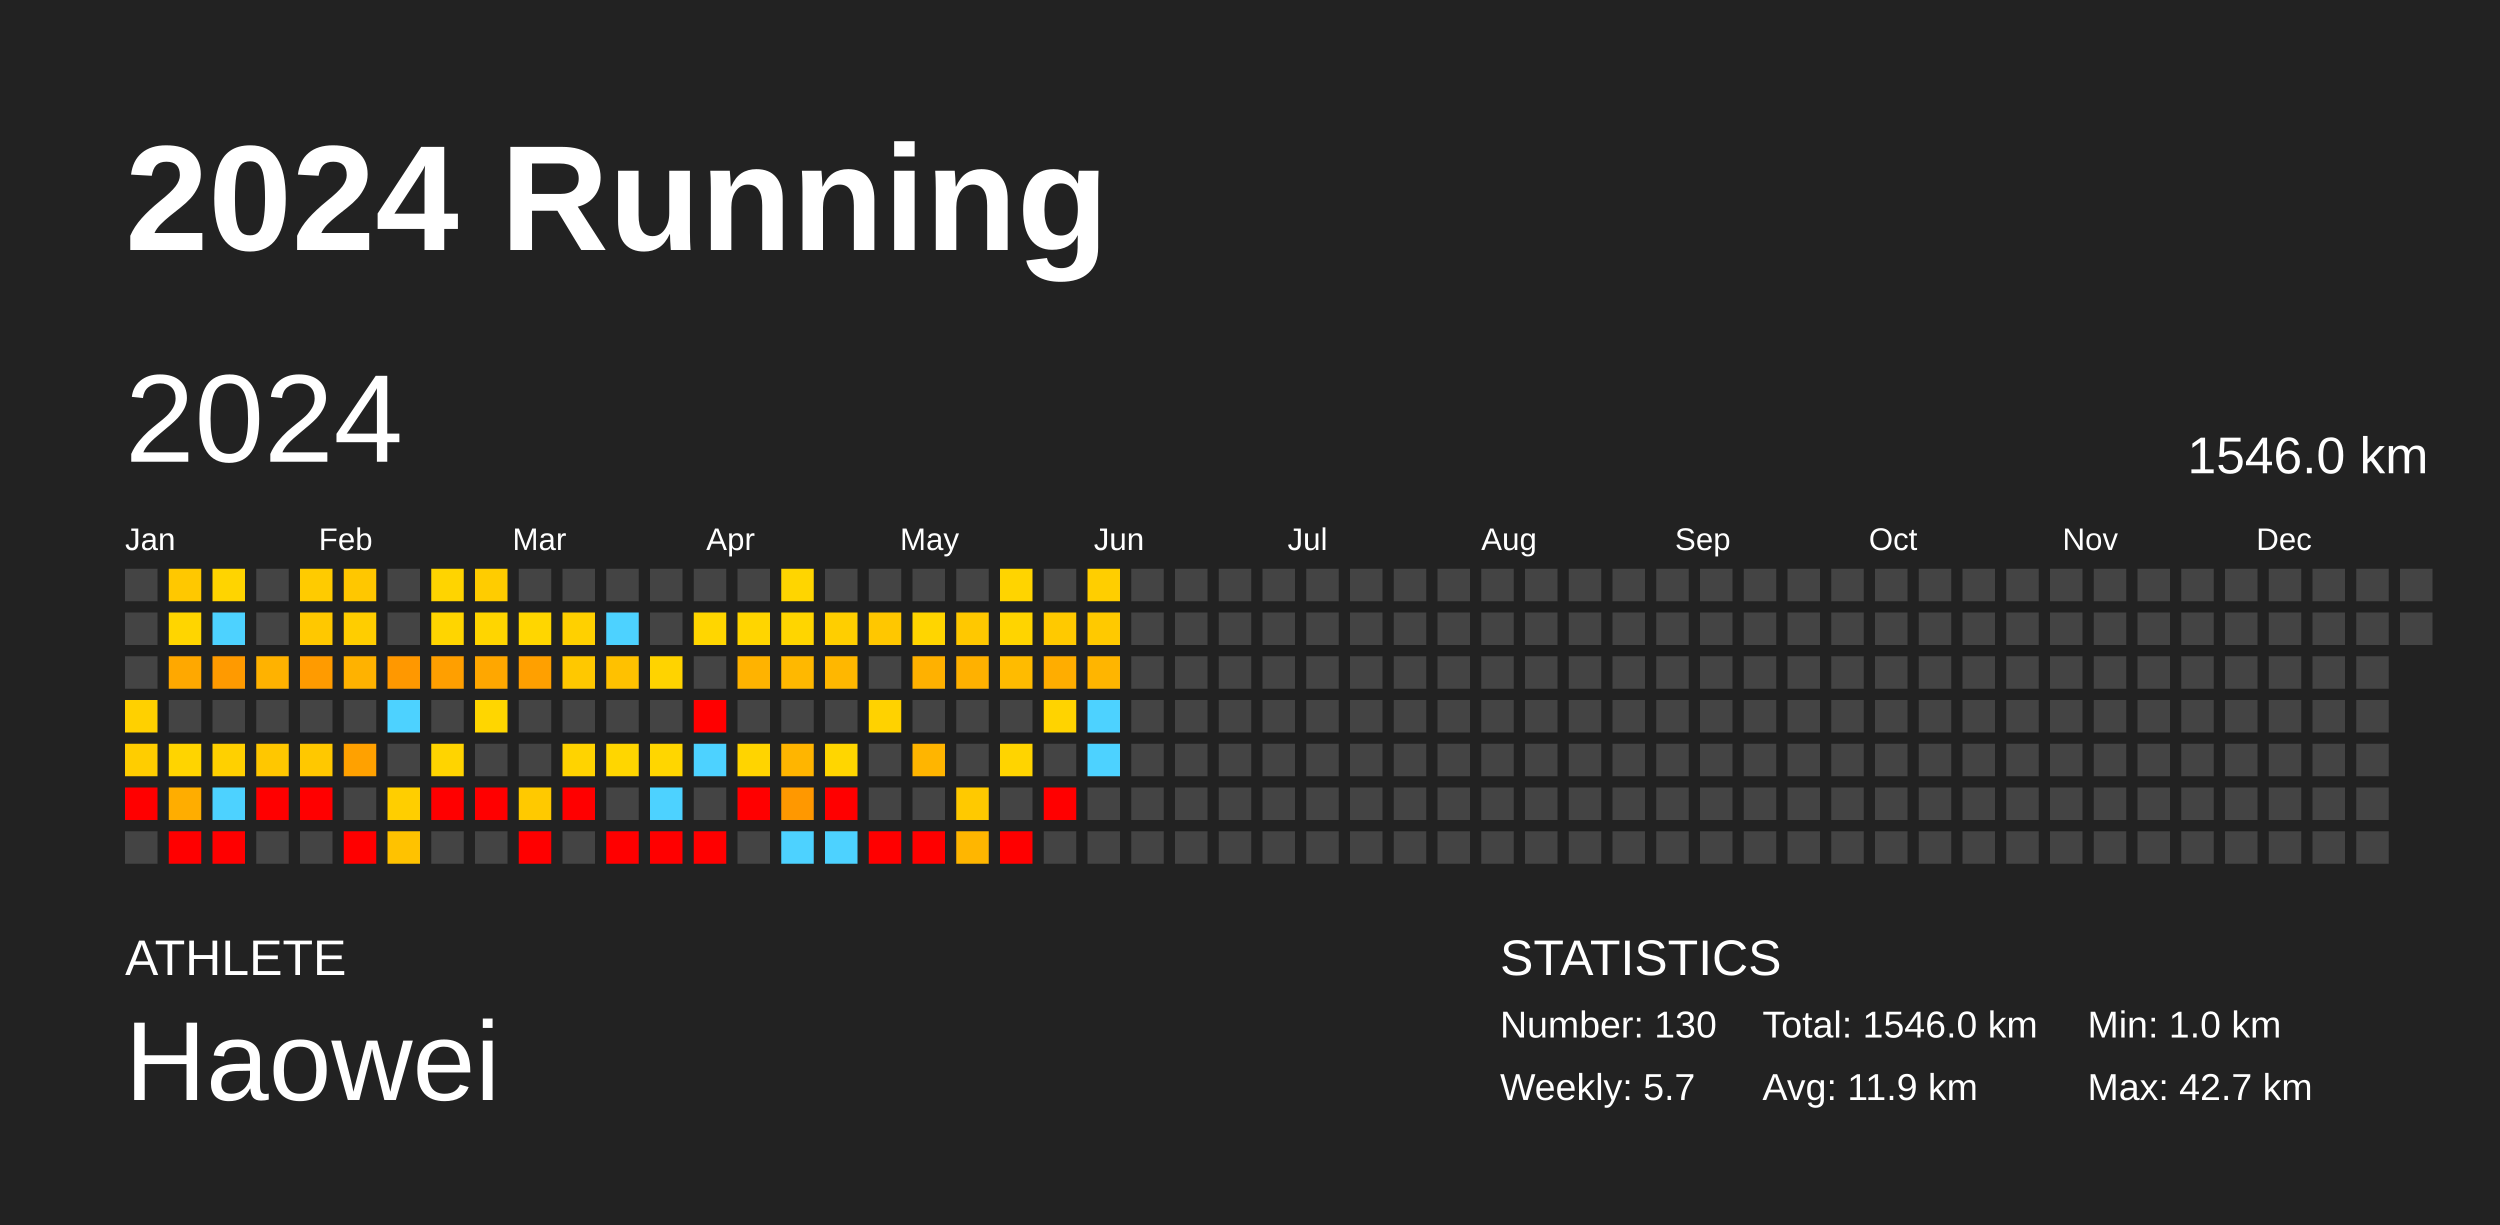
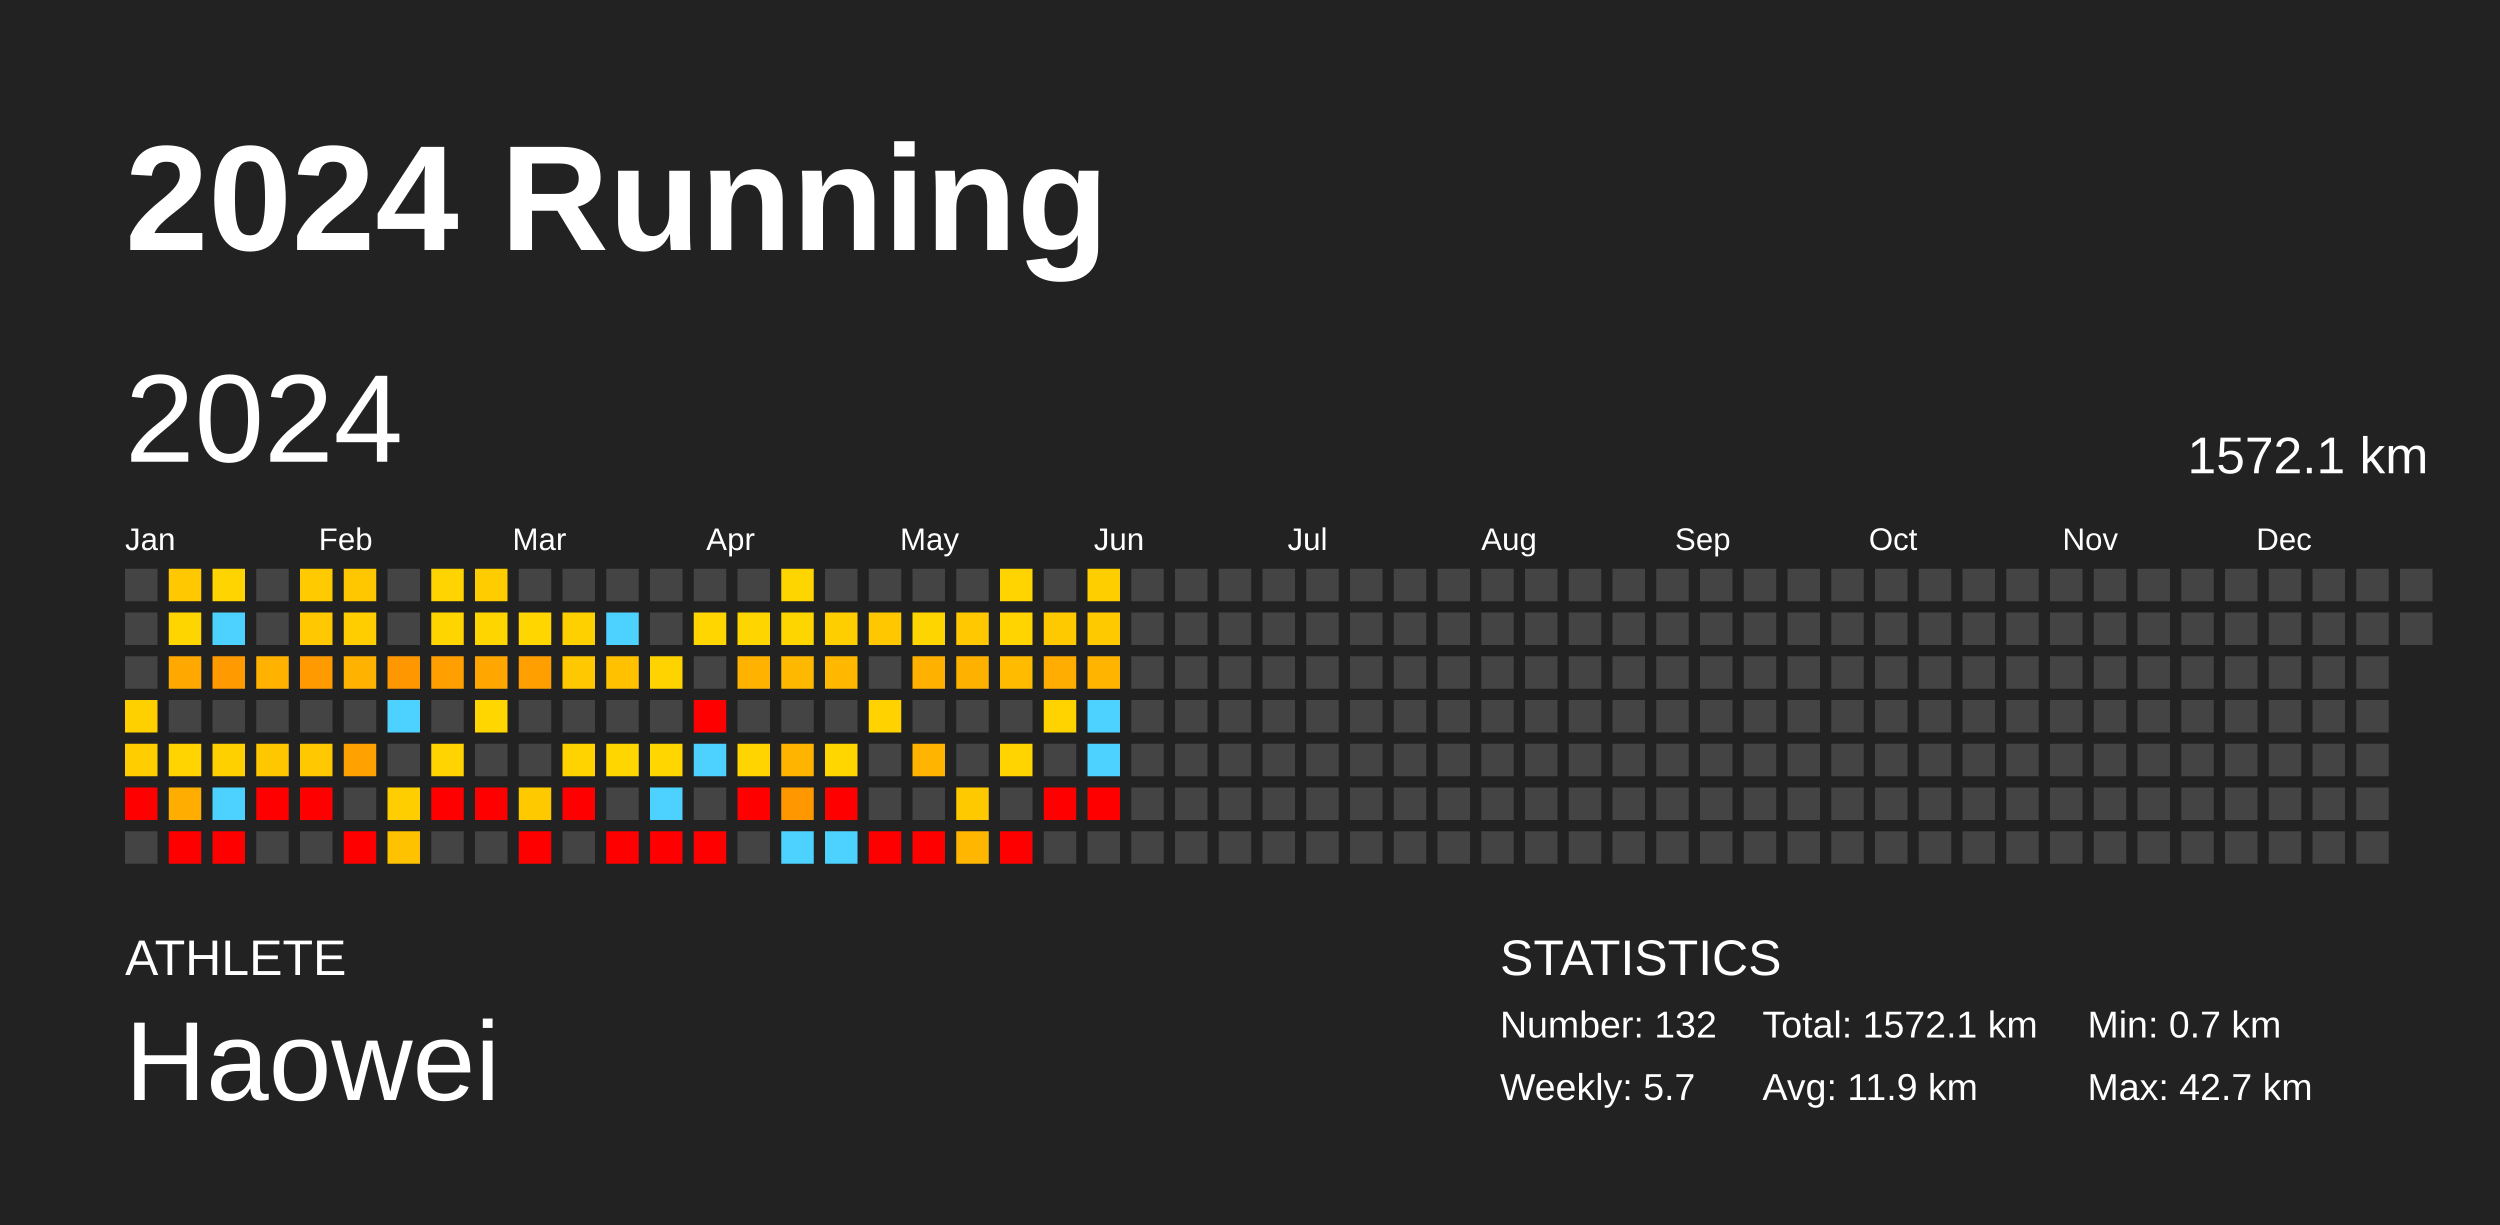
<svg xmlns="http://www.w3.org/2000/svg" baseProfile="full" height="98mm" version="1.1" viewBox="0,0,200,98" width="200mm">
  <defs />
  <rect fill="#222222" height="98" width="200" x="0" y="0" />
  <text fill="#FFFFFF" style="font-size:12px; font-family:Arial; font-weight:bold;" x="10" y="20">2024 Running</text>
  <text fill="#FFFFFF" style="font-size:4px; font-family:Arial" x="10" y="78">ATHLETE</text>
  <text fill="#FFFFFF" style="font-size:9px; font-family:Arial" x="10" y="88">Haowei</text>
  <text fill="#FFFFFF" style="font-size:4px; font-family:Arial" x="120" y="78">STATISTICS</text>
-   <text fill="#FFFFFF" style="font-size:3px; font-family:Arial" x="120" y="83">Number: 130</text>
+   <text fill="#FFFFFF" style="font-size:3px; font-family:Arial" x="120" y="83">Number: 132</text>
  <text fill="#FFFFFF" style="font-size:3px; font-family:Arial" x="120" y="88">Weekly: 5.7</text>
-   <text fill="#FFFFFF" style="font-size:3px; font-family:Arial" x="141" y="83">Total: 1546.0 km</text>
+   <text fill="#FFFFFF" style="font-size:3px; font-family:Arial" x="141" y="83">Total: 1572.1 km</text>
  <text fill="#FFFFFF" style="font-size:3px; font-family:Arial" x="141" y="88">Avg: 11.9 km</text>
-   <text fill="#FFFFFF" style="font-size:3px; font-family:Arial" x="167" y="83">Min: 1.0 km</text>
+   <text fill="#FFFFFF" style="font-size:3px; font-family:Arial" x="167" y="83">Min: 0.7 km</text>
  <text fill="#FFFFFF" style="font-size:3px; font-family:Arial" x="167" y="88">Max: 42.7 km</text>
  <text dominant-baseline="hanging" fill="#FFFFFF" style="font-size:10.0px; font-family:Arial;" x="10" y="30">2024</text>
-   <text dominant-baseline="hanging" fill="#FFFFFF" style="font-size:4.125px; font-family:Arial;" x="175" y="35">1546.0 km</text>
+   <text dominant-baseline="hanging" fill="#FFFFFF" style="font-size:4.125px; font-family:Arial;" x="175" y="35">1572.1 km</text>
  <text fill="#FFFFFF" style="font-size:2.5px; font-family:Arial" x="10.0" y="44">Jan</text>
  <text fill="#FFFFFF" style="font-size:2.5px; font-family:Arial" x="25.5" y="44">Feb</text>
  <text fill="#FFFFFF" style="font-size:2.5px; font-family:Arial" x="41.0" y="44">Mar</text>
  <text fill="#FFFFFF" style="font-size:2.5px; font-family:Arial" x="56.5" y="44">Apr</text>
  <text fill="#FFFFFF" style="font-size:2.5px; font-family:Arial" x="72.0" y="44">May</text>
  <text fill="#FFFFFF" style="font-size:2.5px; font-family:Arial" x="87.5" y="44">Jun</text>
  <text fill="#FFFFFF" style="font-size:2.5px; font-family:Arial" x="103.0" y="44">Jul</text>
  <text fill="#FFFFFF" style="font-size:2.5px; font-family:Arial" x="118.5" y="44">Aug</text>
  <text fill="#FFFFFF" style="font-size:2.5px; font-family:Arial" x="134.0" y="44">Sep</text>
  <text fill="#FFFFFF" style="font-size:2.5px; font-family:Arial" x="149.5" y="44">Oct</text>
  <text fill="#FFFFFF" style="font-size:2.5px; font-family:Arial" x="165.0" y="44">Nov</text>
  <text fill="#FFFFFF" style="font-size:2.5px; font-family:Arial" x="180.5" y="44">Dec</text>
  <rect fill="#444444" height="2.6" width="2.6" x="10.0" y="45.5" />
  <rect fill="#444444" height="2.6" width="2.6" x="10.0" y="49.0" />
  <rect fill="#444444" height="2.6" width="2.6" x="10.0" y="52.5" />
  <rect fill="#ffd000" height="2.6" width="2.6" x="10.0" y="56.0" />
  <rect fill="#ffcd00" height="2.6" width="2.6" x="10.0" y="59.5" />
  <rect fill="red" height="2.6" width="2.6" x="10.0" y="63.0" />
  <rect fill="#444444" height="2.6" width="2.6" x="10.0" y="66.5" />
  <rect fill="#ffc800" height="2.6" width="2.6" x="13.5" y="45.5" />
  <rect fill="#ffd500" height="2.6" width="2.6" x="13.5" y="49.0" />
  <rect fill="#ffa800" height="2.6" width="2.6" x="13.5" y="52.5" />
  <rect fill="#444444" height="2.6" width="2.6" x="13.5" y="56.0" />
  <rect fill="#ffd400" height="2.6" width="2.6" x="13.5" y="59.5" />
  <rect fill="#ffad00" height="2.6" width="2.6" x="13.5" y="63.0" />
  <rect fill="red" height="2.6" width="2.6" x="13.5" y="66.5" />
  <rect fill="#ffd400" height="2.6" width="2.6" x="17.0" y="45.5" />
  <rect fill="#4dd2ff" height="2.6" width="2.6" x="17.0" y="49.0" />
  <rect fill="#ff9a00" height="2.6" width="2.6" x="17.0" y="52.5" />
  <rect fill="#444444" height="2.6" width="2.6" x="17.0" y="56.0" />
  <rect fill="#ffd000" height="2.6" width="2.6" x="17.0" y="59.5" />
  <rect fill="#4dd2ff" height="2.6" width="2.6" x="17.0" y="63.0" />
  <rect fill="red" height="2.6" width="2.6" x="17.0" y="66.5" />
  <rect fill="#444444" height="2.6" width="2.6" x="20.5" y="45.5" />
  <rect fill="#444444" height="2.6" width="2.6" x="20.5" y="49.0" />
  <rect fill="#ffb200" height="2.6" width="2.6" x="20.5" y="52.5" />
  <rect fill="#444444" height="2.6" width="2.6" x="20.5" y="56.0" />
  <rect fill="#ffc700" height="2.6" width="2.6" x="20.5" y="59.5" />
  <rect fill="red" height="2.6" width="2.6" x="20.5" y="63.0" />
  <rect fill="#444444" height="2.6" width="2.6" x="20.5" y="66.5" />
  <rect fill="#ffcb00" height="2.6" width="2.6" x="24.0" y="45.5" />
  <rect fill="#ffc800" height="2.6" width="2.6" x="24.0" y="49.0" />
  <rect fill="#ff9b00" height="2.6" width="2.6" x="24.0" y="52.5" />
  <rect fill="#444444" height="2.6" width="2.6" x="24.0" y="56.0" />
  <rect fill="#ffc800" height="2.6" width="2.6" x="24.0" y="59.5" />
  <rect fill="red" height="2.6" width="2.6" x="24.0" y="63.0" />
  <rect fill="#444444" height="2.6" width="2.6" x="24.0" y="66.5" />
  <rect fill="#ffc700" height="2.6" width="2.6" x="27.5" y="45.5" />
  <rect fill="#ffcd00" height="2.6" width="2.6" x="27.5" y="49.0" />
  <rect fill="#ffb200" height="2.6" width="2.6" x="27.5" y="52.5" />
  <rect fill="#444444" height="2.6" width="2.6" x="27.5" y="56.0" />
  <rect fill="#ffa100" height="2.6" width="2.6" x="27.5" y="59.5" />
  <rect fill="#444444" height="2.6" width="2.6" x="27.5" y="63.0" />
  <rect fill="red" height="2.6" width="2.6" x="27.5" y="66.5" />
  <rect fill="#444444" height="2.6" width="2.6" x="31.0" y="45.5" />
  <rect fill="#444444" height="2.6" width="2.6" x="31.0" y="49.0" />
  <rect fill="#ff9800" height="2.6" width="2.6" x="31.0" y="52.5" />
  <rect fill="#4dd2ff" height="2.6" width="2.6" x="31.0" y="56.0" />
  <rect fill="#444444" height="2.6" width="2.6" x="31.0" y="59.5" />
  <rect fill="#ffce00" height="2.6" width="2.6" x="31.0" y="63.0" />
  <rect fill="#ffc200" height="2.6" width="2.6" x="31.0" y="66.5" />
  <rect fill="#ffd400" height="2.6" width="2.6" x="34.5" y="45.5" />
  <rect fill="#ffd500" height="2.6" width="2.6" x="34.5" y="49.0" />
  <rect fill="#ff9f00" height="2.6" width="2.6" x="34.5" y="52.5" />
  <rect fill="#444444" height="2.6" width="2.6" x="34.5" y="56.0" />
  <rect fill="#ffd400" height="2.6" width="2.6" x="34.5" y="59.5" />
  <rect fill="red" height="2.6" width="2.6" x="34.5" y="63.0" />
  <rect fill="#444444" height="2.6" width="2.6" x="34.5" y="66.5" />
  <rect fill="#ffcc00" height="2.6" width="2.6" x="38.0" y="45.5" />
  <rect fill="#ffd500" height="2.6" width="2.6" x="38.0" y="49.0" />
  <rect fill="#ffa700" height="2.6" width="2.6" x="38.0" y="52.5" />
  <rect fill="#ffd600" height="2.6" width="2.6" x="38.0" y="56.0" />
  <rect fill="#444444" height="2.6" width="2.6" x="38.0" y="59.5" />
  <rect fill="red" height="2.6" width="2.6" x="38.0" y="63.0" />
  <rect fill="#444444" height="2.6" width="2.6" x="38.0" y="66.5" />
  <rect fill="#444444" height="2.6" width="2.6" x="41.5" y="45.5" />
  <rect fill="#ffd600" height="2.6" width="2.6" x="41.5" y="49.0" />
  <rect fill="#ffa000" height="2.6" width="2.6" x="41.5" y="52.5" />
  <rect fill="#444444" height="2.6" width="2.6" x="41.5" y="56.0" />
  <rect fill="#444444" height="2.6" width="2.6" x="41.5" y="59.5" />
  <rect fill="#ffc900" height="2.6" width="2.6" x="41.5" y="63.0" />
  <rect fill="red" height="2.6" width="2.6" x="41.5" y="66.5" />
  <rect fill="#444444" height="2.6" width="2.6" x="45.0" y="45.5" />
  <rect fill="#ffd000" height="2.6" width="2.6" x="45.0" y="49.0" />
  <rect fill="#ffc800" height="2.6" width="2.6" x="45.0" y="52.5" />
  <rect fill="#444444" height="2.6" width="2.6" x="45.0" y="56.0" />
  <rect fill="#ffd300" height="2.6" width="2.6" x="45.0" y="59.5" />
  <rect fill="red" height="2.6" width="2.6" x="45.0" y="63.0" />
  <rect fill="#444444" height="2.6" width="2.6" x="45.0" y="66.5" />
  <rect fill="#444444" height="2.6" width="2.6" x="48.5" y="45.5" />
  <rect fill="#4dd2ff" height="2.6" width="2.6" x="48.5" y="49.0" />
  <rect fill="#ffc100" height="2.6" width="2.6" x="48.5" y="52.5" />
  <rect fill="#444444" height="2.6" width="2.6" x="48.5" y="56.0" />
  <rect fill="#ffd600" height="2.6" width="2.6" x="48.5" y="59.5" />
  <rect fill="#444444" height="2.6" width="2.6" x="48.5" y="63.0" />
  <rect fill="red" height="2.6" width="2.6" x="48.5" y="66.5" />
  <rect fill="#444444" height="2.6" width="2.6" x="52.0" y="45.5" />
  <rect fill="#444444" height="2.6" width="2.6" x="52.0" y="49.0" />
  <rect fill="#ffd300" height="2.6" width="2.6" x="52.0" y="52.5" />
  <rect fill="#444444" height="2.6" width="2.6" x="52.0" y="56.0" />
  <rect fill="#ffd600" height="2.6" width="2.6" x="52.0" y="59.5" />
  <rect fill="#4dd2ff" height="2.6" width="2.6" x="52.0" y="63.0" />
  <rect fill="red" height="2.6" width="2.6" x="52.0" y="66.5" />
  <rect fill="#444444" height="2.6" width="2.6" x="55.5" y="45.5" />
  <rect fill="#ffd600" height="2.6" width="2.6" x="55.5" y="49.0" />
  <rect fill="#444444" height="2.6" width="2.6" x="55.5" y="52.5" />
  <rect fill="red" height="2.6" width="2.6" x="55.5" y="56.0" />
  <rect fill="#4dd2ff" height="2.6" width="2.6" x="55.5" y="59.5" />
  <rect fill="#444444" height="2.6" width="2.6" x="55.5" y="63.0" />
  <rect fill="red" height="2.6" width="2.6" x="55.5" y="66.5" />
  <rect fill="#444444" height="2.6" width="2.6" x="59.0" y="45.5" />
  <rect fill="#ffd500" height="2.6" width="2.6" x="59.0" y="49.0" />
  <rect fill="#ffb300" height="2.6" width="2.6" x="59.0" y="52.5" />
  <rect fill="#444444" height="2.6" width="2.6" x="59.0" y="56.0" />
  <rect fill="#ffd400" height="2.6" width="2.6" x="59.0" y="59.5" />
  <rect fill="red" height="2.6" width="2.6" x="59.0" y="63.0" />
  <rect fill="#444444" height="2.6" width="2.6" x="59.0" y="66.5" />
  <rect fill="#ffd500" height="2.6" width="2.6" x="62.5" y="45.5" />
  <rect fill="#ffd500" height="2.6" width="2.6" x="62.5" y="49.0" />
  <rect fill="#ffb800" height="2.6" width="2.6" x="62.5" y="52.5" />
  <rect fill="#444444" height="2.6" width="2.6" x="62.5" y="56.0" />
  <rect fill="#ffb500" height="2.6" width="2.6" x="62.5" y="59.5" />
  <rect fill="#ff9800" height="2.6" width="2.6" x="62.5" y="63.0" />
  <rect fill="#4dd2ff" height="2.6" width="2.6" x="62.5" y="66.5" />
  <rect fill="#444444" height="2.6" width="2.6" x="66.0" y="45.5" />
  <rect fill="#ffce00" height="2.6" width="2.6" x="66.0" y="49.0" />
  <rect fill="#ffb700" height="2.6" width="2.6" x="66.0" y="52.5" />
  <rect fill="#444444" height="2.6" width="2.6" x="66.0" y="56.0" />
  <rect fill="#ffd600" height="2.6" width="2.6" x="66.0" y="59.5" />
  <rect fill="red" height="2.6" width="2.6" x="66.0" y="63.0" />
  <rect fill="#4dd2ff" height="2.6" width="2.6" x="66.0" y="66.5" />
  <rect fill="#444444" height="2.6" width="2.6" x="69.5" y="45.5" />
  <rect fill="#ffc700" height="2.6" width="2.6" x="69.5" y="49.0" />
  <rect fill="#444444" height="2.6" width="2.6" x="69.5" y="52.5" />
  <rect fill="#ffd200" height="2.6" width="2.6" x="69.5" y="56.0" />
  <rect fill="#444444" height="2.6" width="2.6" x="69.5" y="59.5" />
  <rect fill="#444444" height="2.6" width="2.6" x="69.5" y="63.0" />
  <rect fill="red" height="2.6" width="2.6" x="69.5" y="66.5" />
  <rect fill="#444444" height="2.6" width="2.6" x="73.0" y="45.5" />
  <rect fill="#ffd500" height="2.6" width="2.6" x="73.0" y="49.0" />
  <rect fill="#ffb100" height="2.6" width="2.6" x="73.0" y="52.5" />
  <rect fill="#444444" height="2.6" width="2.6" x="73.0" y="56.0" />
  <rect fill="#ffb500" height="2.6" width="2.6" x="73.0" y="59.5" />
  <rect fill="#444444" height="2.6" width="2.6" x="73.0" y="63.0" />
  <rect fill="red" height="2.6" width="2.6" x="73.0" y="66.5" />
  <rect fill="#444444" height="2.6" width="2.6" x="76.5" y="45.5" />
  <rect fill="#ffc800" height="2.6" width="2.6" x="76.5" y="49.0" />
  <rect fill="#ffb100" height="2.6" width="2.6" x="76.5" y="52.5" />
  <rect fill="#444444" height="2.6" width="2.6" x="76.5" y="56.0" />
  <rect fill="#444444" height="2.6" width="2.6" x="76.5" y="59.5" />
  <rect fill="#ffc900" height="2.6" width="2.6" x="76.5" y="63.0" />
  <rect fill="#ffb600" height="2.6" width="2.6" x="76.5" y="66.5" />
  <rect fill="#ffd400" height="2.6" width="2.6" x="80.0" y="45.5" />
  <rect fill="#ffd400" height="2.6" width="2.6" x="80.0" y="49.0" />
  <rect fill="#ffbb00" height="2.6" width="2.6" x="80.0" y="52.5" />
  <rect fill="#444444" height="2.6" width="2.6" x="80.0" y="56.0" />
  <rect fill="#ffd400" height="2.6" width="2.6" x="80.0" y="59.5" />
  <rect fill="#444444" height="2.6" width="2.6" x="80.0" y="63.0" />
  <rect fill="red" height="2.6" width="2.6" x="80.0" y="66.5" />
  <rect fill="#444444" height="2.6" width="2.6" x="83.5" y="45.5" />
  <rect fill="#ffc900" height="2.6" width="2.6" x="83.5" y="49.0" />
  <rect fill="#ffad00" height="2.6" width="2.6" x="83.5" y="52.5" />
  <rect fill="#ffd300" height="2.6" width="2.6" x="83.5" y="56.0" />
  <rect fill="#444444" height="2.6" width="2.6" x="83.5" y="59.5" />
  <rect fill="red" height="2.6" width="2.6" x="83.5" y="63.0" />
  <rect fill="#444444" height="2.6" width="2.6" x="83.5" y="66.5" />
  <rect fill="#ffce00" height="2.6" width="2.6" x="87.0" y="45.5" />
  <rect fill="#ffc900" height="2.6" width="2.6" x="87.0" y="49.0" />
  <rect fill="#ffb500" height="2.6" width="2.6" x="87.0" y="52.5" />
  <rect fill="#4dd2ff" height="2.6" width="2.6" x="87.0" y="56.0" />
  <rect fill="#4dd2ff" height="2.6" width="2.6" x="87.0" y="59.5" />
-   <rect fill="#444444" height="2.6" width="2.6" x="87.0" y="63.0" />
+   <rect fill="red" height="2.6" width="2.6" x="87.0" y="63.0" />
  <rect fill="#444444" height="2.6" width="2.6" x="87.0" y="66.5" />
  <rect fill="#444444" height="2.6" width="2.6" x="90.5" y="45.5" />
  <rect fill="#444444" height="2.6" width="2.6" x="90.5" y="49.0" />
  <rect fill="#444444" height="2.6" width="2.6" x="90.5" y="52.5" />
  <rect fill="#444444" height="2.6" width="2.6" x="90.5" y="56.0" />
  <rect fill="#444444" height="2.6" width="2.6" x="90.5" y="59.5" />
  <rect fill="#444444" height="2.6" width="2.6" x="90.5" y="63.0" />
  <rect fill="#444444" height="2.6" width="2.6" x="90.5" y="66.5" />
  <rect fill="#444444" height="2.6" width="2.6" x="94.0" y="45.5" />
  <rect fill="#444444" height="2.6" width="2.6" x="94.0" y="49.0" />
  <rect fill="#444444" height="2.6" width="2.6" x="94.0" y="52.5" />
  <rect fill="#444444" height="2.6" width="2.6" x="94.0" y="56.0" />
  <rect fill="#444444" height="2.6" width="2.6" x="94.0" y="59.5" />
  <rect fill="#444444" height="2.6" width="2.6" x="94.0" y="63.0" />
  <rect fill="#444444" height="2.6" width="2.6" x="94.0" y="66.5" />
  <rect fill="#444444" height="2.6" width="2.6" x="97.5" y="45.5" />
  <rect fill="#444444" height="2.6" width="2.6" x="97.5" y="49.0" />
  <rect fill="#444444" height="2.6" width="2.6" x="97.5" y="52.5" />
  <rect fill="#444444" height="2.6" width="2.6" x="97.5" y="56.0" />
  <rect fill="#444444" height="2.6" width="2.6" x="97.5" y="59.5" />
  <rect fill="#444444" height="2.6" width="2.6" x="97.5" y="63.0" />
  <rect fill="#444444" height="2.6" width="2.6" x="97.5" y="66.5" />
  <rect fill="#444444" height="2.6" width="2.6" x="101.0" y="45.5" />
  <rect fill="#444444" height="2.6" width="2.6" x="101.0" y="49.0" />
  <rect fill="#444444" height="2.6" width="2.6" x="101.0" y="52.5" />
  <rect fill="#444444" height="2.6" width="2.6" x="101.0" y="56.0" />
  <rect fill="#444444" height="2.6" width="2.6" x="101.0" y="59.5" />
  <rect fill="#444444" height="2.6" width="2.6" x="101.0" y="63.0" />
  <rect fill="#444444" height="2.6" width="2.6" x="101.0" y="66.5" />
  <rect fill="#444444" height="2.6" width="2.6" x="104.5" y="45.5" />
  <rect fill="#444444" height="2.6" width="2.6" x="104.5" y="49.0" />
  <rect fill="#444444" height="2.6" width="2.6" x="104.5" y="52.5" />
  <rect fill="#444444" height="2.6" width="2.6" x="104.5" y="56.0" />
  <rect fill="#444444" height="2.6" width="2.6" x="104.5" y="59.5" />
  <rect fill="#444444" height="2.6" width="2.6" x="104.5" y="63.0" />
  <rect fill="#444444" height="2.6" width="2.6" x="104.5" y="66.5" />
  <rect fill="#444444" height="2.6" width="2.6" x="108.0" y="45.5" />
  <rect fill="#444444" height="2.6" width="2.6" x="108.0" y="49.0" />
  <rect fill="#444444" height="2.6" width="2.6" x="108.0" y="52.5" />
  <rect fill="#444444" height="2.6" width="2.6" x="108.0" y="56.0" />
  <rect fill="#444444" height="2.6" width="2.6" x="108.0" y="59.5" />
  <rect fill="#444444" height="2.6" width="2.6" x="108.0" y="63.0" />
  <rect fill="#444444" height="2.6" width="2.6" x="108.0" y="66.5" />
  <rect fill="#444444" height="2.6" width="2.6" x="111.5" y="45.5" />
  <rect fill="#444444" height="2.6" width="2.6" x="111.5" y="49.0" />
  <rect fill="#444444" height="2.6" width="2.6" x="111.5" y="52.5" />
  <rect fill="#444444" height="2.6" width="2.6" x="111.5" y="56.0" />
  <rect fill="#444444" height="2.6" width="2.6" x="111.5" y="59.5" />
  <rect fill="#444444" height="2.6" width="2.6" x="111.5" y="63.0" />
  <rect fill="#444444" height="2.6" width="2.6" x="111.5" y="66.5" />
  <rect fill="#444444" height="2.6" width="2.6" x="115.0" y="45.5" />
  <rect fill="#444444" height="2.6" width="2.6" x="115.0" y="49.0" />
  <rect fill="#444444" height="2.6" width="2.6" x="115.0" y="52.5" />
  <rect fill="#444444" height="2.6" width="2.6" x="115.0" y="56.0" />
  <rect fill="#444444" height="2.6" width="2.6" x="115.0" y="59.5" />
  <rect fill="#444444" height="2.6" width="2.6" x="115.0" y="63.0" />
  <rect fill="#444444" height="2.6" width="2.6" x="115.0" y="66.5" />
  <rect fill="#444444" height="2.6" width="2.6" x="118.5" y="45.5" />
  <rect fill="#444444" height="2.6" width="2.6" x="118.5" y="49.0" />
  <rect fill="#444444" height="2.6" width="2.6" x="118.5" y="52.5" />
  <rect fill="#444444" height="2.6" width="2.6" x="118.5" y="56.0" />
  <rect fill="#444444" height="2.6" width="2.6" x="118.5" y="59.5" />
  <rect fill="#444444" height="2.6" width="2.6" x="118.5" y="63.0" />
  <rect fill="#444444" height="2.6" width="2.6" x="118.5" y="66.5" />
  <rect fill="#444444" height="2.6" width="2.6" x="122.0" y="45.5" />
  <rect fill="#444444" height="2.6" width="2.6" x="122.0" y="49.0" />
  <rect fill="#444444" height="2.6" width="2.6" x="122.0" y="52.5" />
  <rect fill="#444444" height="2.6" width="2.6" x="122.0" y="56.0" />
  <rect fill="#444444" height="2.6" width="2.6" x="122.0" y="59.5" />
  <rect fill="#444444" height="2.6" width="2.6" x="122.0" y="63.0" />
  <rect fill="#444444" height="2.6" width="2.6" x="122.0" y="66.5" />
  <rect fill="#444444" height="2.6" width="2.6" x="125.5" y="45.5" />
  <rect fill="#444444" height="2.6" width="2.6" x="125.5" y="49.0" />
  <rect fill="#444444" height="2.6" width="2.6" x="125.5" y="52.5" />
  <rect fill="#444444" height="2.6" width="2.6" x="125.5" y="56.0" />
  <rect fill="#444444" height="2.6" width="2.6" x="125.5" y="59.5" />
  <rect fill="#444444" height="2.6" width="2.6" x="125.5" y="63.0" />
  <rect fill="#444444" height="2.6" width="2.6" x="125.5" y="66.5" />
  <rect fill="#444444" height="2.6" width="2.6" x="129.0" y="45.5" />
  <rect fill="#444444" height="2.6" width="2.6" x="129.0" y="49.0" />
  <rect fill="#444444" height="2.6" width="2.6" x="129.0" y="52.5" />
  <rect fill="#444444" height="2.6" width="2.6" x="129.0" y="56.0" />
  <rect fill="#444444" height="2.6" width="2.6" x="129.0" y="59.5" />
  <rect fill="#444444" height="2.6" width="2.6" x="129.0" y="63.0" />
  <rect fill="#444444" height="2.6" width="2.6" x="129.0" y="66.5" />
  <rect fill="#444444" height="2.6" width="2.6" x="132.5" y="45.5" />
  <rect fill="#444444" height="2.6" width="2.6" x="132.5" y="49.0" />
  <rect fill="#444444" height="2.6" width="2.6" x="132.5" y="52.5" />
  <rect fill="#444444" height="2.6" width="2.6" x="132.5" y="56.0" />
  <rect fill="#444444" height="2.6" width="2.6" x="132.5" y="59.5" />
  <rect fill="#444444" height="2.6" width="2.6" x="132.5" y="63.0" />
  <rect fill="#444444" height="2.6" width="2.6" x="132.5" y="66.5" />
  <rect fill="#444444" height="2.6" width="2.6" x="136.0" y="45.5" />
  <rect fill="#444444" height="2.6" width="2.6" x="136.0" y="49.0" />
  <rect fill="#444444" height="2.6" width="2.6" x="136.0" y="52.5" />
  <rect fill="#444444" height="2.6" width="2.6" x="136.0" y="56.0" />
  <rect fill="#444444" height="2.6" width="2.6" x="136.0" y="59.5" />
  <rect fill="#444444" height="2.6" width="2.6" x="136.0" y="63.0" />
  <rect fill="#444444" height="2.6" width="2.6" x="136.0" y="66.5" />
  <rect fill="#444444" height="2.6" width="2.6" x="139.5" y="45.5" />
  <rect fill="#444444" height="2.6" width="2.6" x="139.5" y="49.0" />
  <rect fill="#444444" height="2.6" width="2.6" x="139.5" y="52.5" />
  <rect fill="#444444" height="2.6" width="2.6" x="139.5" y="56.0" />
  <rect fill="#444444" height="2.6" width="2.6" x="139.5" y="59.5" />
  <rect fill="#444444" height="2.6" width="2.6" x="139.5" y="63.0" />
  <rect fill="#444444" height="2.6" width="2.6" x="139.5" y="66.5" />
  <rect fill="#444444" height="2.6" width="2.6" x="143.0" y="45.5" />
  <rect fill="#444444" height="2.6" width="2.6" x="143.0" y="49.0" />
  <rect fill="#444444" height="2.6" width="2.6" x="143.0" y="52.5" />
  <rect fill="#444444" height="2.6" width="2.6" x="143.0" y="56.0" />
  <rect fill="#444444" height="2.6" width="2.6" x="143.0" y="59.5" />
  <rect fill="#444444" height="2.6" width="2.6" x="143.0" y="63.0" />
  <rect fill="#444444" height="2.6" width="2.6" x="143.0" y="66.5" />
  <rect fill="#444444" height="2.6" width="2.6" x="146.5" y="45.5" />
  <rect fill="#444444" height="2.6" width="2.6" x="146.5" y="49.0" />
  <rect fill="#444444" height="2.6" width="2.6" x="146.5" y="52.5" />
  <rect fill="#444444" height="2.6" width="2.6" x="146.5" y="56.0" />
  <rect fill="#444444" height="2.6" width="2.6" x="146.5" y="59.5" />
  <rect fill="#444444" height="2.6" width="2.6" x="146.5" y="63.0" />
  <rect fill="#444444" height="2.6" width="2.6" x="146.5" y="66.5" />
  <rect fill="#444444" height="2.6" width="2.6" x="150.0" y="45.5" />
  <rect fill="#444444" height="2.6" width="2.6" x="150.0" y="49.0" />
  <rect fill="#444444" height="2.6" width="2.6" x="150.0" y="52.5" />
  <rect fill="#444444" height="2.6" width="2.6" x="150.0" y="56.0" />
  <rect fill="#444444" height="2.6" width="2.6" x="150.0" y="59.5" />
  <rect fill="#444444" height="2.6" width="2.6" x="150.0" y="63.0" />
  <rect fill="#444444" height="2.6" width="2.6" x="150.0" y="66.5" />
  <rect fill="#444444" height="2.6" width="2.6" x="153.5" y="45.5" />
  <rect fill="#444444" height="2.6" width="2.6" x="153.5" y="49.0" />
  <rect fill="#444444" height="2.6" width="2.6" x="153.5" y="52.5" />
  <rect fill="#444444" height="2.6" width="2.6" x="153.5" y="56.0" />
  <rect fill="#444444" height="2.6" width="2.6" x="153.5" y="59.5" />
  <rect fill="#444444" height="2.6" width="2.6" x="153.5" y="63.0" />
  <rect fill="#444444" height="2.6" width="2.6" x="153.5" y="66.5" />
  <rect fill="#444444" height="2.6" width="2.6" x="157.0" y="45.5" />
  <rect fill="#444444" height="2.6" width="2.6" x="157.0" y="49.0" />
  <rect fill="#444444" height="2.6" width="2.6" x="157.0" y="52.5" />
  <rect fill="#444444" height="2.6" width="2.6" x="157.0" y="56.0" />
  <rect fill="#444444" height="2.6" width="2.6" x="157.0" y="59.5" />
  <rect fill="#444444" height="2.6" width="2.6" x="157.0" y="63.0" />
  <rect fill="#444444" height="2.6" width="2.6" x="157.0" y="66.5" />
  <rect fill="#444444" height="2.6" width="2.6" x="160.5" y="45.5" />
  <rect fill="#444444" height="2.6" width="2.6" x="160.5" y="49.0" />
  <rect fill="#444444" height="2.6" width="2.6" x="160.5" y="52.5" />
  <rect fill="#444444" height="2.6" width="2.6" x="160.5" y="56.0" />
  <rect fill="#444444" height="2.6" width="2.6" x="160.5" y="59.5" />
  <rect fill="#444444" height="2.6" width="2.6" x="160.5" y="63.0" />
  <rect fill="#444444" height="2.6" width="2.6" x="160.5" y="66.5" />
  <rect fill="#444444" height="2.6" width="2.6" x="164.0" y="45.5" />
  <rect fill="#444444" height="2.6" width="2.6" x="164.0" y="49.0" />
  <rect fill="#444444" height="2.6" width="2.6" x="164.0" y="52.5" />
  <rect fill="#444444" height="2.6" width="2.6" x="164.0" y="56.0" />
  <rect fill="#444444" height="2.6" width="2.6" x="164.0" y="59.5" />
  <rect fill="#444444" height="2.6" width="2.6" x="164.0" y="63.0" />
  <rect fill="#444444" height="2.6" width="2.6" x="164.0" y="66.5" />
  <rect fill="#444444" height="2.6" width="2.6" x="167.5" y="45.5" />
  <rect fill="#444444" height="2.6" width="2.6" x="167.5" y="49.0" />
  <rect fill="#444444" height="2.6" width="2.6" x="167.5" y="52.5" />
  <rect fill="#444444" height="2.6" width="2.6" x="167.5" y="56.0" />
  <rect fill="#444444" height="2.6" width="2.6" x="167.5" y="59.5" />
  <rect fill="#444444" height="2.6" width="2.6" x="167.5" y="63.0" />
  <rect fill="#444444" height="2.6" width="2.6" x="167.5" y="66.5" />
  <rect fill="#444444" height="2.6" width="2.6" x="171.0" y="45.5" />
  <rect fill="#444444" height="2.6" width="2.6" x="171.0" y="49.0" />
  <rect fill="#444444" height="2.6" width="2.6" x="171.0" y="52.5" />
  <rect fill="#444444" height="2.6" width="2.6" x="171.0" y="56.0" />
  <rect fill="#444444" height="2.6" width="2.6" x="171.0" y="59.5" />
  <rect fill="#444444" height="2.6" width="2.6" x="171.0" y="63.0" />
  <rect fill="#444444" height="2.6" width="2.6" x="171.0" y="66.5" />
  <rect fill="#444444" height="2.6" width="2.6" x="174.5" y="45.5" />
  <rect fill="#444444" height="2.6" width="2.6" x="174.5" y="49.0" />
  <rect fill="#444444" height="2.6" width="2.6" x="174.5" y="52.5" />
  <rect fill="#444444" height="2.6" width="2.6" x="174.5" y="56.0" />
  <rect fill="#444444" height="2.6" width="2.6" x="174.5" y="59.5" />
  <rect fill="#444444" height="2.6" width="2.6" x="174.5" y="63.0" />
  <rect fill="#444444" height="2.6" width="2.6" x="174.5" y="66.5" />
  <rect fill="#444444" height="2.6" width="2.6" x="178.0" y="45.5" />
  <rect fill="#444444" height="2.6" width="2.6" x="178.0" y="49.0" />
  <rect fill="#444444" height="2.6" width="2.6" x="178.0" y="52.5" />
  <rect fill="#444444" height="2.6" width="2.6" x="178.0" y="56.0" />
  <rect fill="#444444" height="2.6" width="2.6" x="178.0" y="59.5" />
  <rect fill="#444444" height="2.6" width="2.6" x="178.0" y="63.0" />
  <rect fill="#444444" height="2.6" width="2.6" x="178.0" y="66.5" />
  <rect fill="#444444" height="2.6" width="2.6" x="181.5" y="45.5" />
  <rect fill="#444444" height="2.6" width="2.6" x="181.5" y="49.0" />
  <rect fill="#444444" height="2.6" width="2.6" x="181.5" y="52.5" />
  <rect fill="#444444" height="2.6" width="2.6" x="181.5" y="56.0" />
  <rect fill="#444444" height="2.6" width="2.6" x="181.5" y="59.5" />
  <rect fill="#444444" height="2.6" width="2.6" x="181.5" y="63.0" />
  <rect fill="#444444" height="2.6" width="2.6" x="181.5" y="66.5" />
  <rect fill="#444444" height="2.6" width="2.6" x="185.0" y="45.5" />
  <rect fill="#444444" height="2.6" width="2.6" x="185.0" y="49.0" />
  <rect fill="#444444" height="2.6" width="2.6" x="185.0" y="52.5" />
  <rect fill="#444444" height="2.6" width="2.6" x="185.0" y="56.0" />
  <rect fill="#444444" height="2.6" width="2.6" x="185.0" y="59.5" />
  <rect fill="#444444" height="2.6" width="2.6" x="185.0" y="63.0" />
  <rect fill="#444444" height="2.6" width="2.6" x="185.0" y="66.5" />
  <rect fill="#444444" height="2.6" width="2.6" x="188.5" y="45.5" />
  <rect fill="#444444" height="2.6" width="2.6" x="188.5" y="49.0" />
  <rect fill="#444444" height="2.6" width="2.6" x="188.5" y="52.5" />
  <rect fill="#444444" height="2.6" width="2.6" x="188.5" y="56.0" />
  <rect fill="#444444" height="2.6" width="2.6" x="188.5" y="59.5" />
  <rect fill="#444444" height="2.6" width="2.6" x="188.5" y="63.0" />
  <rect fill="#444444" height="2.6" width="2.6" x="188.5" y="66.5" />
  <rect fill="#444444" height="2.6" width="2.6" x="192.0" y="45.5" />
  <rect fill="#444444" height="2.6" width="2.6" x="192.0" y="49.0" />
</svg>
